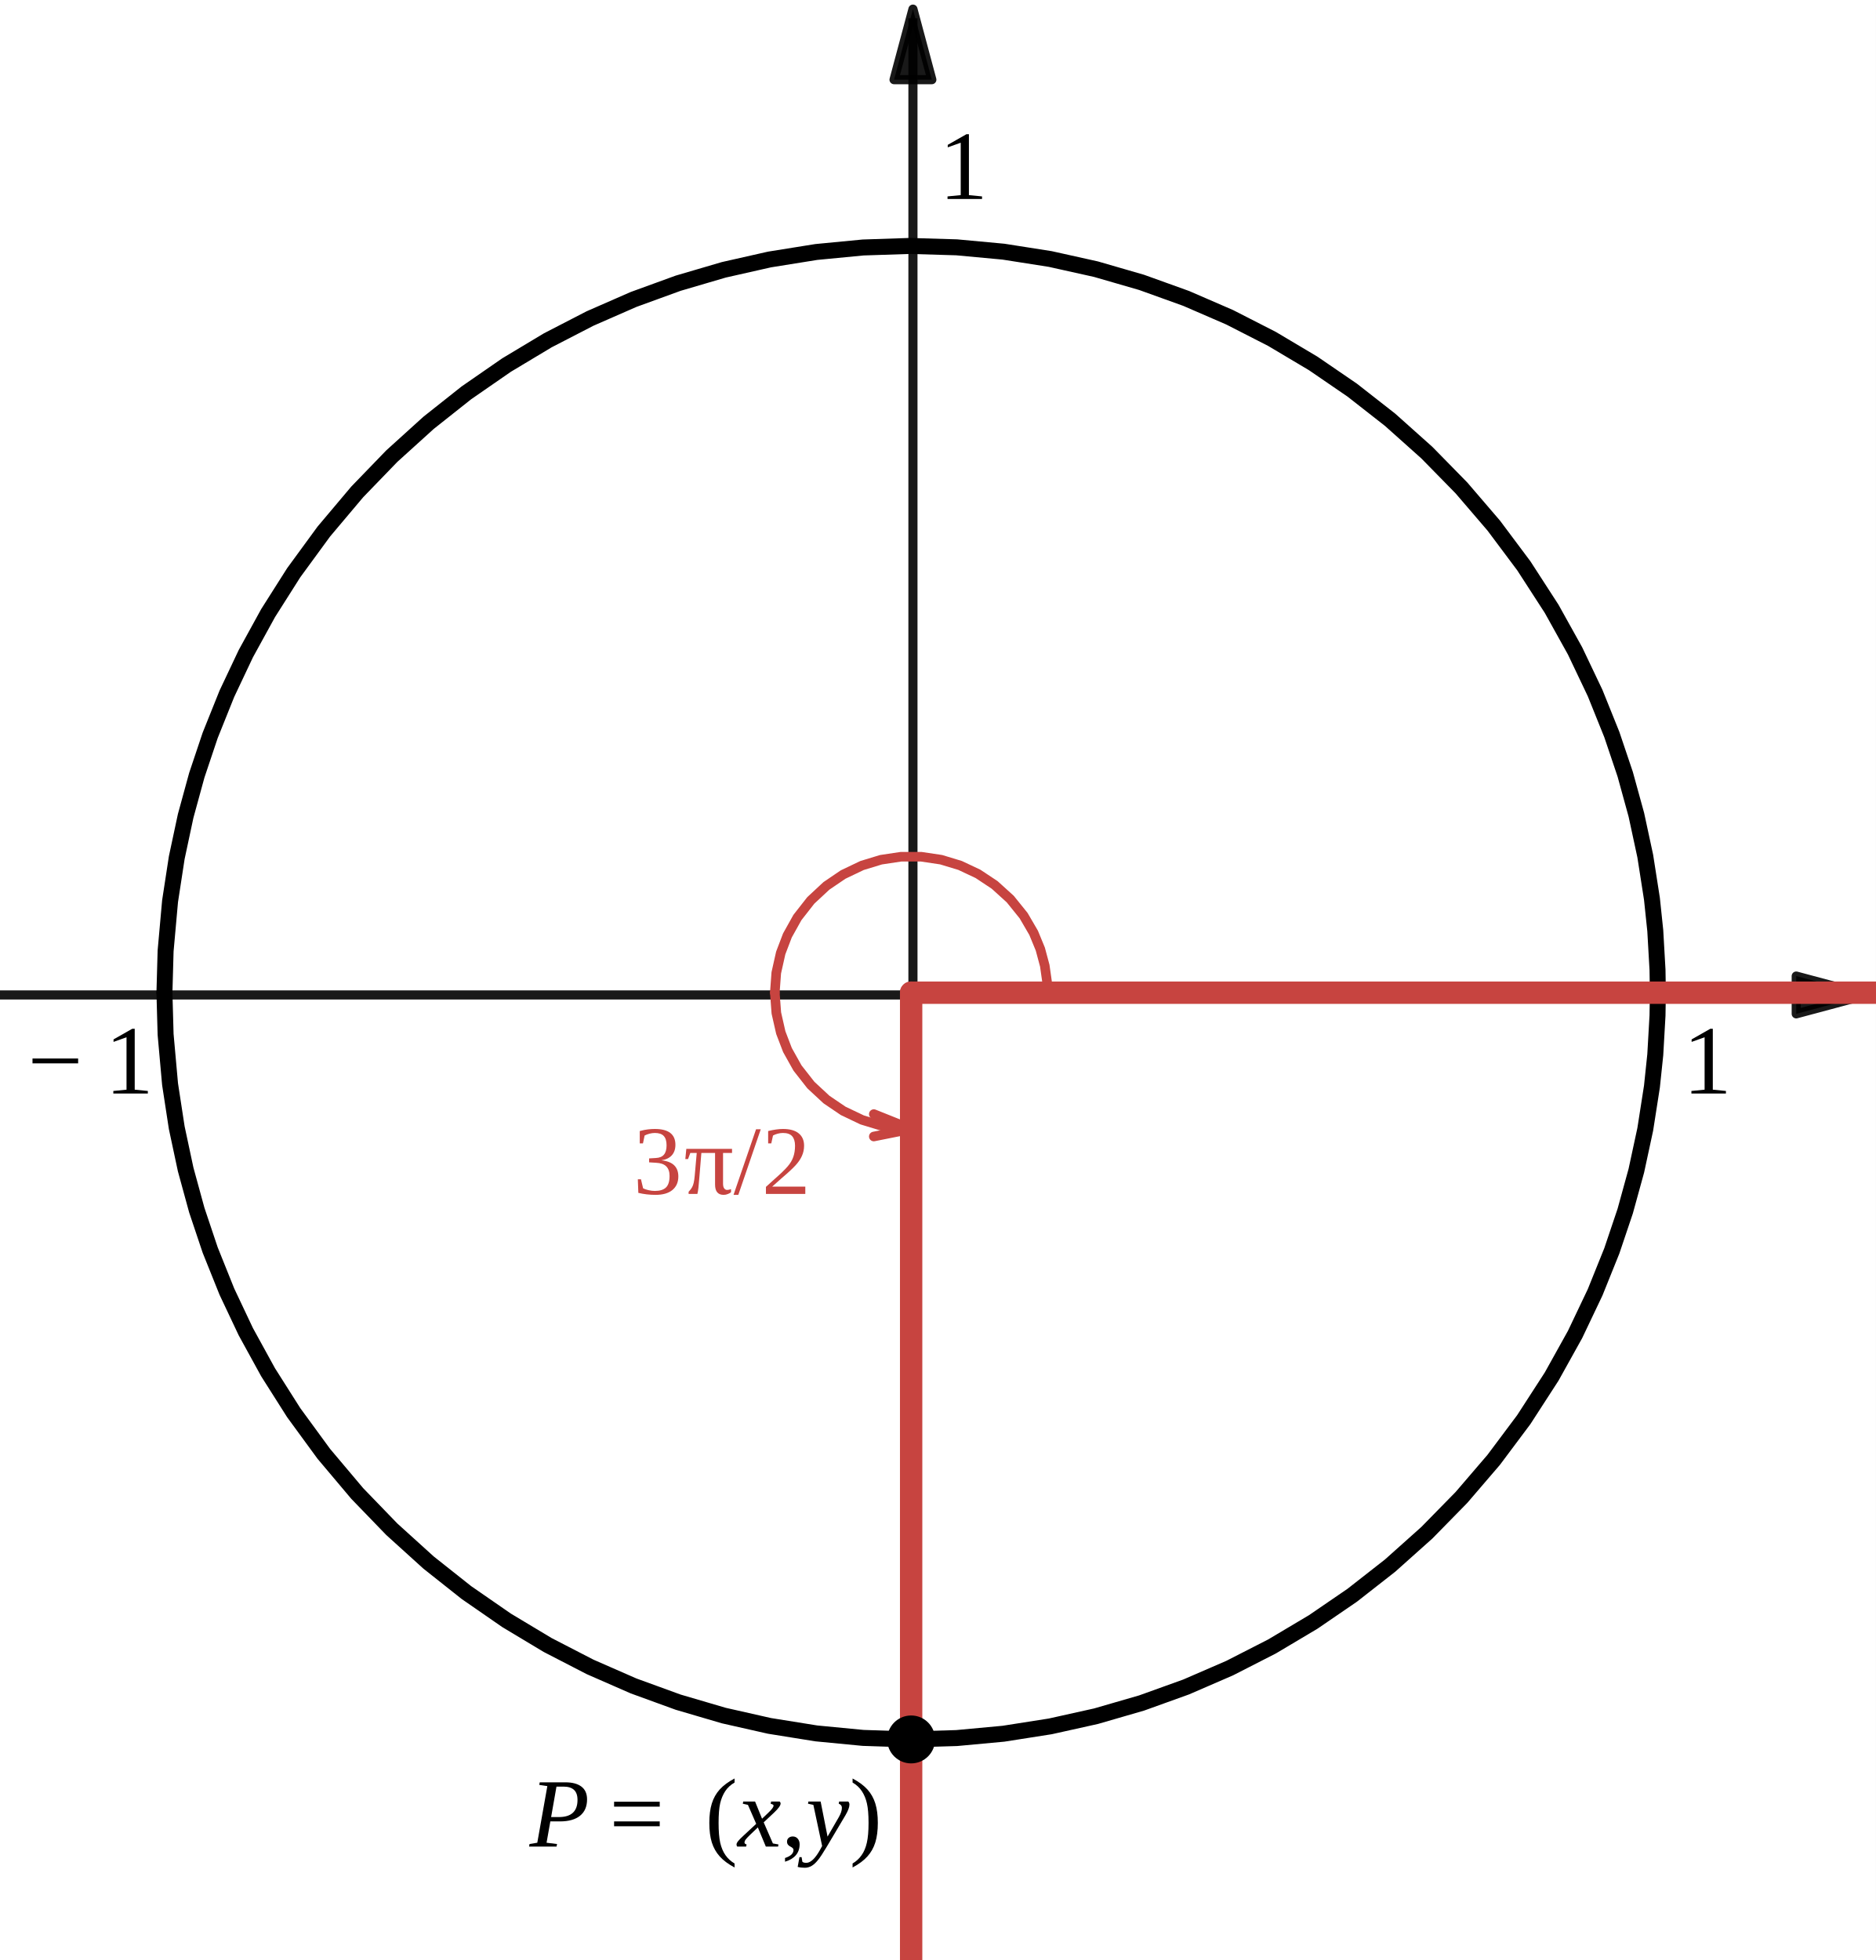
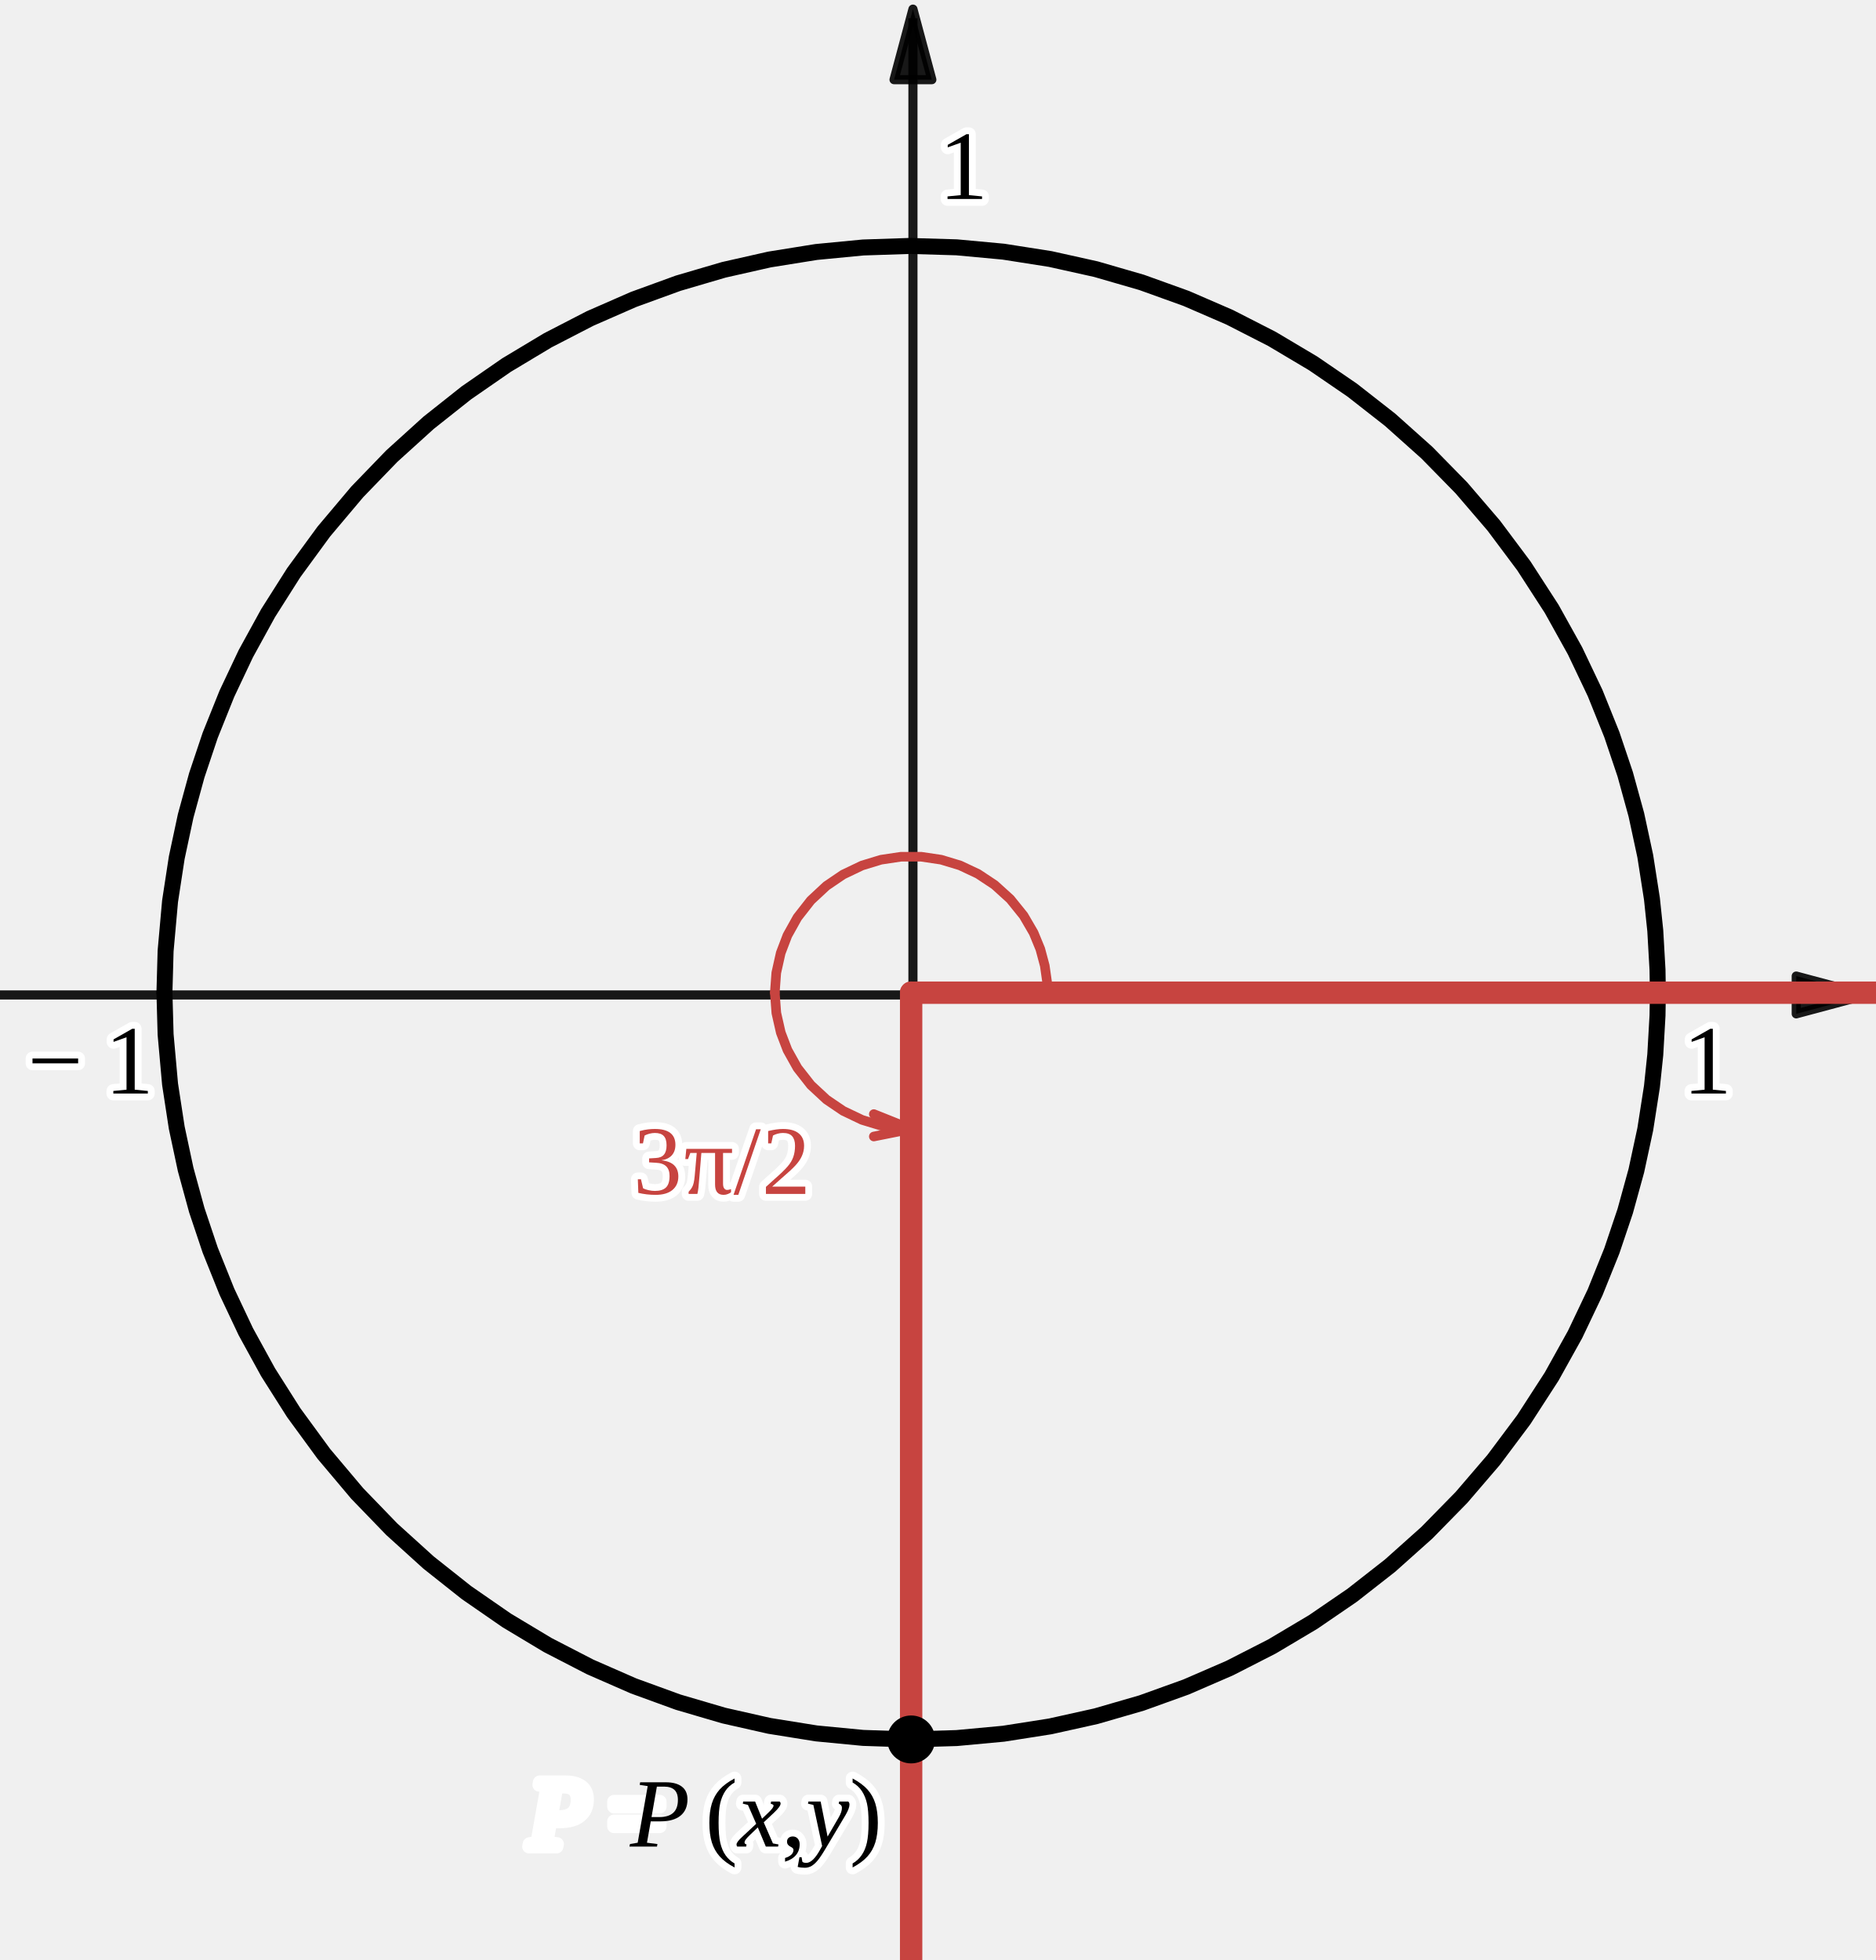
<svg xmlns="http://www.w3.org/2000/svg" version="1.1" width="822.086" height="858.896" id="svg61">
  <defs id="defs1">
    <clipPath clipPathUnits="userSpaceOnUse" id="clipPath62">
      <rect style="opacity:0.65;fill:#000000;stroke-width:0.5" id="rect63" width="412.577" height="430.982" x="588.957" y="-1.534" />
    </clipPath>
  </defs>
-   <g transform="matrix(2,0,0,2,-1177.914,0)" id="g61">
-     <g id="background-1cc72ff5">
-       <rect fill="#ffffff" stroke="none" x="0" y="0" width="1000" height="1000" class="dcg-svg-background" id="rect1" clip-path="url(#clipPath62)" />
-     </g>
-     <g id="graphpaper-1cc72ff5">
-       <g id="axis-1cc72ff5">
-         <g id="yaxis-1cc72ff5">
-           <g id="g3">
-             <path fill="none" stroke="#000000" class="dcg-svg-axis-line" paint-order="fill stroke markers" d="m 789,4 v 996" stroke-opacity="0.9" stroke-miterlimit="10" stroke-width="2" stroke-dasharray="none" id="path1" />
-             <g class="dcg-svg-axis-line" id="g2">
-               <path fill="#000000" stroke="#000000" class="dcg-svg-axis-line" paint-order="stroke fill markers" d="m 789,2 4.141,15.455 h -8.282 L 789,2 l 4.141,15.455" stroke-opacity="0.9" stroke-linejoin="round" stroke-miterlimit="10" stroke-width="2" stroke-dasharray="none" fill-opacity="0.9" id="path2" />
-             </g>
-           </g>
-         </g>
-         <g id="xaxis-1cc72ff5">
-           <g id="g5">
-             <path fill="none" stroke="#000000" class="dcg-svg-axis-line" paint-order="fill stroke markers" d="M 0,218 H 996" stroke-opacity="0.9" stroke-miterlimit="10" stroke-width="2" stroke-dasharray="none" id="path3" />
-             <g class="dcg-svg-axis-line" id="g4">
-               <path fill="#000000" stroke="#000000" class="dcg-svg-axis-line" paint-order="stroke fill markers" d="m 998,218 -15.455,4.141 v -8.282 L 998,218 l -15.455,4.141" stroke-opacity="0.9" stroke-linejoin="round" stroke-miterlimit="10" stroke-width="2" stroke-dasharray="none" fill-opacity="0.9" id="path4" />
-             </g>
-           </g>
-         </g>
-         <g id="g7">
-           <g id="g6">
-             <path fill="none" stroke="#000000" class="dcg-svg-tickmark" paint-order="fill stroke markers" d="" stroke-opacity="0.9" stroke-miterlimit="2" stroke-width="2" stroke-dasharray="none" id="path5" />
+   <g id="background-1cc72ff5" transform="matrix(2,0,0,2,-1177.914,0)" />
+   <g id="graphpaper-1cc72ff5" transform="matrix(2,0,0,2,-1177.914,0)">
+     <g id="axis-1cc72ff5">
+       <g id="yaxis-1cc72ff5">
+         <g id="g3">
+           <path fill="none" stroke="#000000" class="dcg-svg-axis-line" paint-order="fill stroke markers" d="m 789,4 v 996" stroke-opacity="0.9" stroke-miterlimit="10" stroke-width="2" stroke-dasharray="none" id="path1" />
+           <g class="dcg-svg-axis-line" id="g2">
+             <path fill="#000000" stroke="#000000" class="dcg-svg-axis-line" paint-order="stroke fill markers" d="m 789,2 4.141,15.455 h -8.282 L 789,2 l 4.141,15.455" stroke-opacity="0.9" stroke-linejoin="round" stroke-miterlimit="10" stroke-width="2" stroke-dasharray="none" fill-opacity="0.9" id="path2" />
          </g>
        </g>
      </g>
-     </g>
-     <g id="expressions-1cc72ff5">
-       <g id="sketch-1cc72ff5">
-         <path fill="#000000" stroke="none" paint-order="stroke fill markers" d="" fill-opacity="0.4" id="path7" />
-         <g id="g8">
-           <path fill="none" stroke="#000000" class="dcg-svg-curve" paint-order="fill stroke markers" d="m 624.988,217.505 v 0 l 0.256,9.148 0.977,10.897 1.465,9.542 1.953,9.145 2.441,8.917 2.93,8.734 3.662,9.12 4.15,8.78 4.883,8.89 5.615,8.852 6.592,9.013 7.324,8.69 7.568,7.831 8.057,7.297 8.301,6.581 8.789,6.081 9.033,5.42 9.277,4.787 9.521,4.168 9.766,3.555 10.01,2.938 10.01,2.262 10.254,1.645 10.254,0.986 10.254,0.339 10.254,-0.304 10.254,-0.951 10.254,-1.609 10.01,-2.225 10.01,-2.899 9.766,-3.515 9.521,-4.127 9.277,-4.742 9.033,-5.372 8.545,-5.849 8.301,-6.497 8.057,-7.201 7.568,-7.722 7.08,-8.253 6.592,-8.813 6.104,-9.435 5.127,-9.217 4.395,-9.235 3.662,-9.092 2.93,-8.698 2.441,-8.864 1.953,-9.06 1.465,-9.375 0.732,-6.98 0.488,-8.583 0.076,-4.998" stroke-linecap="round" stroke-linejoin="round" stroke-miterlimit="10" stroke-width="3.5" stroke-dasharray="none" id="path8" />
-         </g>
-         <path fill="#000000" stroke="none" paint-order="stroke fill markers" d="" fill-opacity="0.4" id="path9" />
-         <g id="g10">
-           <path fill="none" stroke="#000000" class="dcg-svg-curve" paint-order="fill stroke markers" d="m 624.988,217.505 v 0 l 0.256,-9.148 0.977,-10.897 1.465,-9.542 1.953,-9.145 2.441,-8.917 2.93,-8.734 3.662,-9.12 4.15,-8.78 4.883,-8.89 5.615,-8.852 6.592,-9.013 7.324,-8.69 7.568,-7.831 8.057,-7.297 8.301,-6.581 8.789,-6.081 9.033,-5.42 9.277,-4.787 9.521,-4.168 9.766,-3.555 10.01,-2.938 10.01,-2.262 10.254,-1.645 10.254,-0.986 10.254,-0.339 10.254,0.304 10.254,0.951 10.254,1.609 10.01,2.225 10.01,2.899 9.766,3.515 9.521,4.127 9.277,4.742 9.033,5.372 8.545,5.849 8.301,6.497 8.057,7.201 7.568,7.722 7.08,8.253 6.592,8.813 6.104,9.435 5.127,9.217 4.395,9.235 3.662,9.092 2.93,8.698 2.441,8.864 1.953,9.06 1.465,9.375 0.732,6.98 0.488,8.583 0.076,4.998" stroke-linecap="round" stroke-linejoin="round" stroke-miterlimit="10" stroke-width="3.5" stroke-dasharray="none" id="path10" />
+       <g id="xaxis-1cc72ff5">
+         <g id="g5">
+           <path fill="none" stroke="#000000" class="dcg-svg-axis-line" paint-order="fill stroke markers" d="M 0,218 H 996" stroke-opacity="0.9" stroke-miterlimit="10" stroke-width="2" stroke-dasharray="none" id="path3" />
+           <g class="dcg-svg-axis-line" id="g4">
+             <path fill="#000000" stroke="#000000" class="dcg-svg-axis-line" paint-order="stroke fill markers" d="m 998,218 -15.455,4.141 v -8.282 L 998,218 l -15.455,4.141" stroke-opacity="0.9" stroke-linejoin="round" stroke-miterlimit="10" stroke-width="2" stroke-dasharray="none" fill-opacity="0.9" id="path4" />
+           </g>
        </g>
      </g>
-       <g id="g11">
-         </g>
-       <g id="g14">
-         <path fill="#c74440" stroke="none" paint-order="stroke fill markers" d="" fill-opacity="0.4" id="path11" />
-         <path fill="#c74440" stroke="none" paint-order="stroke fill markers" d="" fill-opacity="0.4" id="path12" />
-         <g id="g13">
-           <path fill="none" stroke="#c74440" class="dcg-svg-curve" paint-order="fill stroke markers" d="m 758.734,217.505 v 0 l 0.319,-4.355 0.976,-4.347 1.465,-3.84 2.197,-3.939 2.929,-3.743 3.418,-3.177 3.662,-2.487 4.15,-1.981 4.15,-1.264 4.394,-0.658 4.394,-0.002 4.394,0.653 4.15,1.259 3.906,1.837 3.662,2.428 3.418,3.098 2.929,3.63 2.197,3.77 1.465,3.562 0.976,3.633 0.488,3.425 0.105,2.497" stroke-linecap="round" stroke-linejoin="round" stroke-miterlimit="10" stroke-width="2.1" stroke-dasharray="none" id="path13" />
-         </g>
-       </g>
-       <g id="g16">
-         <path fill="#c74440" stroke="none" paint-order="stroke fill markers" d="" fill-opacity="0.4" id="path14" />
-         <g id="g15">
-           <path fill="none" stroke="#c74440" class="dcg-svg-curve" paint-order="fill stroke markers" d="m 758.734,217.505 v 0 l 0.332,4.443 0.977,4.302 1.465,3.825 2.197,3.93 2.93,3.738 3.418,3.173 3.662,2.484 4.15,1.979 4.15,1.262 4.394,0.655 2.197,0.081" stroke-linecap="round" stroke-linejoin="round" stroke-miterlimit="10" stroke-width="2.1" stroke-dasharray="none" id="path15" />
-         </g>
-         <path fill="#c74440" stroke="none" paint-order="stroke fill markers" d="" fill-opacity="0.4" id="path16" />
-       </g>
-       <g id="g19">
-         <path fill="#c74440" stroke="none" paint-order="stroke fill markers" d="" fill-opacity="0.4" id="path17" />
-         <g id="g18">
-           <path fill="none" stroke="#c74440" class="dcg-svg-curve" paint-order="fill stroke markers" d="m 788.606,435.663 v 0 -218.158" stroke-linecap="round" stroke-linejoin="round" stroke-miterlimit="10" stroke-width="4.9" stroke-dasharray="none" id="path18" />
-         </g>
-       </g>
-       <g id="g21">
-         <path fill="#c74440" stroke="none" paint-order="stroke fill markers" d="" fill-opacity="0.4" id="path19" />
-         <g id="g20">
-           <path fill="none" stroke="#c74440" class="dcg-svg-curve" paint-order="fill stroke markers" d="m 788.606,217.505 v 0 h 214.811" stroke-linecap="round" stroke-linejoin="round" stroke-miterlimit="10" stroke-width="4.9" stroke-dasharray="none" id="path20" />
-         </g>
-       </g>
-       <g id="g23">
-         <path fill="#c74440" stroke="none" paint-order="stroke fill markers" d="" fill-opacity="0.4" id="path21" />
-         <g id="g22">
-           <path fill="none" stroke="#c74440" class="dcg-svg-curve" paint-order="fill stroke markers" d="m 780.426,244.105 v 0 l 8.181,3.272" stroke-linecap="round" stroke-linejoin="round" stroke-miterlimit="10" stroke-width="2.1" stroke-dasharray="none" id="path22" />
-         </g>
-       </g>
-       <g id="g25">
-         <path fill="#c74440" stroke="none" paint-order="stroke fill markers" d="" fill-opacity="0.4" id="path23" />
-         <g id="g24">
-           <path fill="none" stroke="#c74440" class="dcg-svg-curve" paint-order="fill stroke markers" d="m 780.426,249.014 v 0 l 8.181,-1.636" stroke-linecap="round" stroke-linejoin="round" stroke-miterlimit="10" stroke-width="2.1" stroke-dasharray="none" id="path24" />
-         </g>
-       </g>
-       <g id="g26">
-         <path fill="#000000" stroke="none" class="dcg-svg-point" paint-order="stroke fill markers" d="m 793.856,381.124 a 5.25,5.25 0 1 1 0,-0.005 z" id="path25" />
-       </g>
-       <g id="g27">
-         </g>
-       <g id="g28">
-         </g>
-       <g id="g29">
-         </g>
-     </g>
-     <g id="labels-1cc72ff5">
-       <g transform="translate(725.5,243)" id="g37">
-         <g class="dcg-svg-label" id="g36">
-           <text fill="none" stroke="#ffffff" font-family="Symbola, 'Times New Roman', serif" font-size="21.505px" font-style="normal" font-weight="400" text-decoration="normal" x="2.188" y="18.597" text-anchor="start" stroke-linecap="round" stroke-linejoin="round" stroke-miterlimit="2" stroke-width="3" stroke-dasharray="none" id="text29">3</text>
-           <text fill="none" stroke="#ffffff" font-family="'Times New Roman', Symbola, serif" font-size="21.505px" font-style="normal" font-weight="400" text-decoration="normal" x="13.328" y="18.597" text-anchor="start" stroke-linecap="round" stroke-linejoin="round" stroke-miterlimit="2" stroke-width="3" stroke-dasharray="none" id="text30">π</text>
-           <text fill="none" stroke="#ffffff" font-family="Symbola, 'Times New Roman', serif" font-size="21.505px" font-style="normal" font-weight="400" text-decoration="normal" x="24.188" y="18.597" text-anchor="start" stroke-linecap="round" stroke-linejoin="round" stroke-miterlimit="2" stroke-width="3" stroke-dasharray="none" id="text31">/</text>
-           <text fill="none" stroke="#ffffff" font-family="Symbola, 'Times New Roman', serif" font-size="21.505px" font-style="normal" font-weight="400" text-decoration="normal" x="30.352" y="18.597" text-anchor="start" stroke-linecap="round" stroke-linejoin="round" stroke-miterlimit="2" stroke-width="3" stroke-dasharray="none" id="text32">2</text>
-           <text fill="#c74440" stroke="none" font-family="Symbola, 'Times New Roman', serif" font-size="21.505px" font-style="normal" font-weight="400" text-decoration="normal" x="2.188" y="18.597" text-anchor="start" id="text33">3</text>
-           <text fill="#c74440" stroke="none" font-family="'Times New Roman', Symbola, serif" font-size="21.505px" font-style="normal" font-weight="400" text-decoration="normal" x="13.328" y="18.597" text-anchor="start" id="text34">π</text>
-           <text fill="#c74440" stroke="none" font-family="Symbola, 'Times New Roman', serif" font-size="21.505px" font-style="normal" font-weight="400" text-decoration="normal" x="24.188" y="18.597" text-anchor="start" id="text35">/</text>
-           <text fill="#c74440" stroke="none" font-family="Symbola, 'Times New Roman', serif" font-size="21.505px" font-style="normal" font-weight="400" text-decoration="normal" x="30.352" y="18.597" text-anchor="start" id="text36">2</text>
-         </g>
-       </g>
-       <g transform="translate(703,386)" id="g51">
-         <g class="dcg-svg-label" id="g50">
-           <text fill="none" stroke="#ffffff" font-family="'Times New Roman', Symbola, serif" font-size="21.505px" font-style="italic" font-weight="400" text-decoration="normal" x="2" y="18.597" text-anchor="start" stroke-linecap="round" stroke-linejoin="round" stroke-miterlimit="2" stroke-width="3" stroke-dasharray="none" id="text37">P</text>
-           <text fill="none" stroke="#ffffff" font-family="Symbola, 'Times New Roman', serif" font-size="21.505px" font-style="normal" font-weight="400" text-decoration="normal" x="19.438" y="18.597" text-anchor="start" stroke-linecap="round" stroke-linejoin="round" stroke-miterlimit="2" stroke-width="3" stroke-dasharray="none" id="text38">=</text>
-           <text fill="none" stroke="#ffffff" font-family="Symbola, 'Times New Roman', serif" font-size="21.505px" font-style="normal" font-weight="400" text-decoration="normal" x="40.445" y="18.597" text-anchor="start" stroke-linecap="round" stroke-linejoin="round" stroke-miterlimit="2" stroke-width="3" stroke-dasharray="none" id="text39">(</text>
-           <text fill="none" stroke="#ffffff" font-family="'Times New Roman', Symbola, serif" font-size="21.505px" font-style="italic" font-weight="400" text-decoration="normal" x="47.609" y="18.597" text-anchor="start" stroke-linecap="round" stroke-linejoin="round" stroke-miterlimit="2" stroke-width="3" stroke-dasharray="none" id="text40">x</text>
-           <text fill="none" stroke="#ffffff" font-family="Symbola, 'Times New Roman', serif" font-size="21.505px" font-style="normal" font-weight="400" text-decoration="normal" x="57.156" y="18.597" text-anchor="start" stroke-linecap="round" stroke-linejoin="round" stroke-miterlimit="2" stroke-width="3" stroke-dasharray="none" id="text41">,</text>
-           <text fill="none" stroke="#ffffff" font-family="'Times New Roman', Symbola, serif" font-size="21.505px" font-style="italic" font-weight="400" text-decoration="normal" x="62.539" y="18.597" text-anchor="start" stroke-linecap="round" stroke-linejoin="round" stroke-miterlimit="2" stroke-width="3" stroke-dasharray="none" id="text42">y</text>
-           <text fill="none" stroke="#ffffff" font-family="Symbola, 'Times New Roman', serif" font-size="21.505px" font-style="normal" font-weight="400" text-decoration="normal" x="72.086" y="18.597" text-anchor="start" stroke-linecap="round" stroke-linejoin="round" stroke-miterlimit="2" stroke-width="3" stroke-dasharray="none" id="text43">)</text>
-           <text fill="#000000" stroke="none" font-family="'Times New Roman', Symbola, serif" font-size="21.505px" font-style="italic" font-weight="400" text-decoration="normal" x="2" y="18.597" text-anchor="start" id="text44">P</text>
-           <text fill="#000000" stroke="none" font-family="Symbola, 'Times New Roman', serif" font-size="21.505px" font-style="normal" font-weight="400" text-decoration="normal" x="19.438" y="18.597" text-anchor="start" id="text45">=</text>
-           <text fill="#000000" stroke="none" font-family="Symbola, 'Times New Roman', serif" font-size="21.505px" font-style="normal" font-weight="400" text-decoration="normal" x="40.445" y="18.597" text-anchor="start" id="text46">(</text>
-           <text fill="#000000" stroke="none" font-family="'Times New Roman', Symbola, serif" font-size="21.505px" font-style="italic" font-weight="400" text-decoration="normal" x="47.609" y="18.597" text-anchor="start" id="text47">x</text>
-           <text fill="#000000" stroke="none" font-family="Symbola, 'Times New Roman', serif" font-size="21.505px" font-style="normal" font-weight="400" text-decoration="normal" x="57.156" y="18.597" text-anchor="start" id="text48">,</text>
-           <text fill="#000000" stroke="none" font-family="'Times New Roman', Symbola, serif" font-size="21.505px" font-style="italic" font-weight="400" text-decoration="normal" x="62.539" y="18.597" text-anchor="start" id="text49">y</text>
-           <text fill="#000000" stroke="none" font-family="Symbola, 'Times New Roman', serif" font-size="21.505px" font-style="normal" font-weight="400" text-decoration="normal" x="72.086" y="18.597" text-anchor="start" id="text50">)</text>
-         </g>
-       </g>
-       <g transform="translate(955.5,221)" id="g53">
-         <g class="dcg-svg-label" id="g52">
-           <text fill="none" stroke="#ffffff" font-family="Symbola, 'Times New Roman', serif" font-size="21.505px" font-style="normal" font-weight="400" text-decoration="normal" x="2.188" y="18.597" text-anchor="start" stroke-linecap="round" stroke-linejoin="round" stroke-miterlimit="2" stroke-width="3" stroke-dasharray="none" id="text51">1</text>
-           <text fill="#000000" stroke="none" font-family="Symbola, 'Times New Roman', serif" font-size="21.505px" font-style="normal" font-weight="400" text-decoration="normal" x="2.188" y="18.597" text-anchor="start" id="text52">1</text>
-         </g>
-       </g>
-       <g transform="translate(593,221)" id="g57">
-         <g class="dcg-svg-label" id="g56">
-           <text fill="none" stroke="#ffffff" font-family="Symbola, 'Times New Roman', serif" font-size="21.505px" font-style="normal" font-weight="400" text-decoration="normal" x="2" y="18.597" text-anchor="start" stroke-linecap="round" stroke-linejoin="round" stroke-miterlimit="2" stroke-width="3" stroke-dasharray="none" id="text53">−</text>
-           <text fill="none" stroke="#ffffff" font-family="Symbola, 'Times New Roman', serif" font-size="21.505px" font-style="normal" font-weight="400" text-decoration="normal" x="18.898" y="18.597" text-anchor="start" stroke-linecap="round" stroke-linejoin="round" stroke-miterlimit="2" stroke-width="3" stroke-dasharray="none" id="text54">1</text>
-           <text fill="#000000" stroke="none" font-family="Symbola, 'Times New Roman', serif" font-size="21.505px" font-style="normal" font-weight="400" text-decoration="normal" x="2" y="18.597" text-anchor="start" id="text55">−</text>
-           <text fill="#000000" stroke="none" font-family="Symbola, 'Times New Roman', serif" font-size="21.505px" font-style="normal" font-weight="400" text-decoration="normal" x="18.898" y="18.597" text-anchor="start" id="text56">1</text>
-         </g>
-       </g>
-       <g transform="translate(792.5,25)" id="g59">
-         <g class="dcg-svg-label" id="g58">
-           <text fill="none" stroke="#ffffff" font-family="Symbola, 'Times New Roman', serif" font-size="21.505px" font-style="normal" font-weight="400" text-decoration="normal" x="2.188" y="18.597" text-anchor="start" stroke-linecap="round" stroke-linejoin="round" stroke-miterlimit="2" stroke-width="3" stroke-dasharray="none" id="text57">1</text>
-           <text fill="#000000" stroke="none" font-family="Symbola, 'Times New Roman', serif" font-size="21.505px" font-style="normal" font-weight="400" text-decoration="normal" x="2.188" y="18.597" text-anchor="start" id="text58">1</text>
+       <g id="g7">
+         <g id="g6">
+           <path fill="none" stroke="#000000" class="dcg-svg-tickmark" paint-order="fill stroke markers" d="" stroke-opacity="0.9" stroke-miterlimit="2" stroke-width="2" stroke-dasharray="none" id="path5" />
        </g>
      </g>
    </g>
-     <g id="g60" />
  </g>
+   <g id="expressions-1cc72ff5" transform="matrix(2,0,0,2,-1177.914,0)">
+     <g id="sketch-1cc72ff5">
+       <path fill="#000000" stroke="none" paint-order="stroke fill markers" d="" fill-opacity="0.4" id="path7" />
+       <g id="g8">
+         <path fill="none" stroke="#000000" class="dcg-svg-curve" paint-order="fill stroke markers" d="m 624.988,217.505 v 0 l 0.256,9.148 0.977,10.897 1.465,9.542 1.953,9.145 2.441,8.917 2.93,8.734 3.662,9.12 4.15,8.78 4.883,8.89 5.615,8.852 6.592,9.013 7.324,8.69 7.568,7.831 8.057,7.297 8.301,6.581 8.789,6.081 9.033,5.42 9.277,4.787 9.521,4.168 9.766,3.555 10.01,2.938 10.01,2.262 10.254,1.645 10.254,0.986 10.254,0.339 10.254,-0.304 10.254,-0.951 10.254,-1.609 10.01,-2.225 10.01,-2.899 9.766,-3.515 9.521,-4.127 9.277,-4.742 9.033,-5.372 8.545,-5.849 8.301,-6.497 8.057,-7.201 7.568,-7.722 7.08,-8.253 6.592,-8.813 6.104,-9.435 5.127,-9.217 4.395,-9.235 3.662,-9.092 2.93,-8.698 2.441,-8.864 1.953,-9.06 1.465,-9.375 0.732,-6.98 0.488,-8.583 0.076,-4.998" stroke-linecap="round" stroke-linejoin="round" stroke-miterlimit="10" stroke-width="3.5" stroke-dasharray="none" id="path8" />
+       </g>
+       <path fill="#000000" stroke="none" paint-order="stroke fill markers" d="" fill-opacity="0.4" id="path9" />
+       <g id="g10">
+         <path fill="none" stroke="#000000" class="dcg-svg-curve" paint-order="fill stroke markers" d="m 624.988,217.505 v 0 l 0.256,-9.148 0.977,-10.897 1.465,-9.542 1.953,-9.145 2.441,-8.917 2.93,-8.734 3.662,-9.12 4.15,-8.78 4.883,-8.89 5.615,-8.852 6.592,-9.013 7.324,-8.69 7.568,-7.831 8.057,-7.297 8.301,-6.581 8.789,-6.081 9.033,-5.42 9.277,-4.787 9.521,-4.168 9.766,-3.555 10.01,-2.938 10.01,-2.262 10.254,-1.645 10.254,-0.986 10.254,-0.339 10.254,0.304 10.254,0.951 10.254,1.609 10.01,2.225 10.01,2.899 9.766,3.515 9.521,4.127 9.277,4.742 9.033,5.372 8.545,5.849 8.301,6.497 8.057,7.201 7.568,7.722 7.08,8.253 6.592,8.813 6.104,9.435 5.127,9.217 4.395,9.235 3.662,9.092 2.93,8.698 2.441,8.864 1.953,9.06 1.465,9.375 0.732,6.98 0.488,8.583 0.076,4.998" stroke-linecap="round" stroke-linejoin="round" stroke-miterlimit="10" stroke-width="3.5" stroke-dasharray="none" id="path10" />
+       </g>
+     </g>
+     <g id="g11">
+       </g>
+     <g id="g14">
+       <path fill="#c74440" stroke="none" paint-order="stroke fill markers" d="" fill-opacity="0.4" id="path11" />
+       <path fill="#c74440" stroke="none" paint-order="stroke fill markers" d="" fill-opacity="0.4" id="path12" />
+       <g id="g13">
+         <path fill="none" stroke="#c74440" class="dcg-svg-curve" paint-order="fill stroke markers" d="m 758.734,217.505 v 0 l 0.319,-4.355 0.976,-4.347 1.465,-3.84 2.197,-3.939 2.929,-3.743 3.418,-3.177 3.662,-2.487 4.15,-1.981 4.15,-1.264 4.394,-0.658 4.394,-0.002 4.394,0.653 4.15,1.259 3.906,1.837 3.662,2.428 3.418,3.098 2.929,3.63 2.197,3.77 1.465,3.562 0.976,3.633 0.488,3.425 0.105,2.497" stroke-linecap="round" stroke-linejoin="round" stroke-miterlimit="10" stroke-width="2.1" stroke-dasharray="none" id="path13" />
+       </g>
+     </g>
+     <g id="g16">
+       <path fill="#c74440" stroke="none" paint-order="stroke fill markers" d="" fill-opacity="0.4" id="path14" />
+       <g id="g15">
+         <path fill="none" stroke="#c74440" class="dcg-svg-curve" paint-order="fill stroke markers" d="m 758.734,217.505 v 0 l 0.332,4.443 0.977,4.302 1.465,3.825 2.197,3.93 2.93,3.738 3.418,3.173 3.662,2.484 4.15,1.979 4.15,1.262 4.394,0.655 2.197,0.081" stroke-linecap="round" stroke-linejoin="round" stroke-miterlimit="10" stroke-width="2.1" stroke-dasharray="none" id="path15" />
+       </g>
+       <path fill="#c74440" stroke="none" paint-order="stroke fill markers" d="" fill-opacity="0.4" id="path16" />
+     </g>
+     <g id="g19">
+       <path fill="#c74440" stroke="none" paint-order="stroke fill markers" d="" fill-opacity="0.4" id="path17" />
+       <g id="g18">
+         <path fill="none" stroke="#c74440" class="dcg-svg-curve" paint-order="fill stroke markers" d="m 788.606,435.663 v 0 -218.158" stroke-linecap="round" stroke-linejoin="round" stroke-miterlimit="10" stroke-width="4.9" stroke-dasharray="none" id="path18" />
+       </g>
+     </g>
+     <g id="g21">
+       <path fill="#c74440" stroke="none" paint-order="stroke fill markers" d="" fill-opacity="0.4" id="path19" />
+       <g id="g20">
+         <path fill="none" stroke="#c74440" class="dcg-svg-curve" paint-order="fill stroke markers" d="m 788.606,217.505 v 0 h 214.811" stroke-linecap="round" stroke-linejoin="round" stroke-miterlimit="10" stroke-width="4.9" stroke-dasharray="none" id="path20" />
+       </g>
+     </g>
+     <g id="g23">
+       <path fill="#c74440" stroke="none" paint-order="stroke fill markers" d="" fill-opacity="0.4" id="path21" />
+       <g id="g22">
+         <path fill="none" stroke="#c74440" class="dcg-svg-curve" paint-order="fill stroke markers" d="m 780.426,244.105 v 0 l 8.181,3.272" stroke-linecap="round" stroke-linejoin="round" stroke-miterlimit="10" stroke-width="2.1" stroke-dasharray="none" id="path22" />
+       </g>
+     </g>
+     <g id="g25">
+       <path fill="#c74440" stroke="none" paint-order="stroke fill markers" d="" fill-opacity="0.4" id="path23" />
+       <g id="g24">
+         <path fill="none" stroke="#c74440" class="dcg-svg-curve" paint-order="fill stroke markers" d="m 780.426,249.014 v 0 l 8.181,-1.636" stroke-linecap="round" stroke-linejoin="round" stroke-miterlimit="10" stroke-width="2.1" stroke-dasharray="none" id="path24" />
+       </g>
+     </g>
+     <g id="g26">
+       <path fill="#000000" stroke="none" class="dcg-svg-point" paint-order="stroke fill markers" d="m 793.856,381.124 a 5.25,5.25 0 1 1 0,-0.005 z" id="path25" />
+     </g>
+     <g id="g27">
+       </g>
+     <g id="g28">
+       </g>
+     <g id="g29">
+       </g>
+   </g>
+   <g transform="matrix(2,0,0,2,273.0859,486)" id="g37">
+     <g class="dcg-svg-label" id="g36">
+       <text fill="none" stroke="#ffffff" font-family="Symbola, 'Times New Roman', serif" font-size="21.505px" font-style="normal" font-weight="400" text-decoration="normal" x="2.188" y="18.597" text-anchor="start" stroke-linecap="round" stroke-linejoin="round" stroke-miterlimit="2" stroke-width="3" stroke-dasharray="none" id="text29">3</text>
+       <text fill="none" stroke="#ffffff" font-family="'Times New Roman', Symbola, serif" font-size="21.505px" font-style="normal" font-weight="400" text-decoration="normal" x="13.328" y="18.597" text-anchor="start" stroke-linecap="round" stroke-linejoin="round" stroke-miterlimit="2" stroke-width="3" stroke-dasharray="none" id="text30">π</text>
+       <text fill="none" stroke="#ffffff" font-family="Symbola, 'Times New Roman', serif" font-size="21.505px" font-style="normal" font-weight="400" text-decoration="normal" x="24.188" y="18.597" text-anchor="start" stroke-linecap="round" stroke-linejoin="round" stroke-miterlimit="2" stroke-width="3" stroke-dasharray="none" id="text31">/</text>
+       <text fill="none" stroke="#ffffff" font-family="Symbola, 'Times New Roman', serif" font-size="21.505px" font-style="normal" font-weight="400" text-decoration="normal" x="30.352" y="18.597" text-anchor="start" stroke-linecap="round" stroke-linejoin="round" stroke-miterlimit="2" stroke-width="3" stroke-dasharray="none" id="text32">2</text>
+       <text fill="#c74440" stroke="none" font-family="Symbola, 'Times New Roman', serif" font-size="21.505px" font-style="normal" font-weight="400" text-decoration="normal" x="2.188" y="18.597" text-anchor="start" id="text33">3</text>
+       <text fill="#c74440" stroke="none" font-family="'Times New Roman', Symbola, serif" font-size="21.505px" font-style="normal" font-weight="400" text-decoration="normal" x="13.328" y="18.597" text-anchor="start" id="text34">π</text>
+       <text fill="#c74440" stroke="none" font-family="Symbola, 'Times New Roman', serif" font-size="21.505px" font-style="normal" font-weight="400" text-decoration="normal" x="24.188" y="18.597" text-anchor="start" id="text35">/</text>
+       <text fill="#c74440" stroke="none" font-family="Symbola, 'Times New Roman', serif" font-size="21.505px" font-style="normal" font-weight="400" text-decoration="normal" x="30.352" y="18.597" text-anchor="start" id="text36">2</text>
+     </g>
+   </g>
+   <text fill="none" stroke="#ffffff" font-family="'Times New Roman', Symbola, serif" font-size="43.01px" font-style="italic" font-weight="400" text-decoration="normal" x="232.086" y="809.194" text-anchor="start" stroke-linecap="round" stroke-linejoin="round" stroke-miterlimit="2" stroke-width="6" stroke-dasharray="none" id="text37">P</text>
+   <text fill="none" stroke="#ffffff" font-family="Symbola, 'Times New Roman', serif" font-size="43.01px" font-style="normal" font-weight="400" text-decoration="normal" x="266.961" y="809.194" text-anchor="start" stroke-linecap="round" stroke-linejoin="round" stroke-miterlimit="2" stroke-width="6" stroke-dasharray="none" id="text38">=</text>
+   <text fill="none" stroke="#ffffff" font-family="Symbola, 'Times New Roman', serif" font-size="43.01px" font-style="normal" font-weight="400" text-decoration="normal" x="308.977" y="809.194" text-anchor="start" stroke-linecap="round" stroke-linejoin="round" stroke-miterlimit="2" stroke-width="6" stroke-dasharray="none" id="text39">(</text>
+   <text fill="none" stroke="#ffffff" font-family="'Times New Roman', Symbola, serif" font-size="43.01px" font-style="italic" font-weight="400" text-decoration="normal" x="323.305" y="809.194" text-anchor="start" stroke-linecap="round" stroke-linejoin="round" stroke-miterlimit="2" stroke-width="6" stroke-dasharray="none" id="text40">x</text>
+   <text fill="none" stroke="#ffffff" font-family="Symbola, 'Times New Roman', serif" font-size="43.01px" font-style="normal" font-weight="400" text-decoration="normal" x="342.398" y="809.194" text-anchor="start" stroke-linecap="round" stroke-linejoin="round" stroke-miterlimit="2" stroke-width="6" stroke-dasharray="none" id="text41">,</text>
+   <text fill="none" stroke="#ffffff" font-family="'Times New Roman', Symbola, serif" font-size="43.01px" font-style="italic" font-weight="400" text-decoration="normal" x="353.164" y="809.194" text-anchor="start" stroke-linecap="round" stroke-linejoin="round" stroke-miterlimit="2" stroke-width="6" stroke-dasharray="none" id="text42">y</text>
+   <text fill="none" stroke="#ffffff" font-family="Symbola, 'Times New Roman', serif" font-size="43.01px" font-style="normal" font-weight="400" text-decoration="normal" x="372.258" y="809.194" text-anchor="start" stroke-linecap="round" stroke-linejoin="round" stroke-miterlimit="2" stroke-width="6" stroke-dasharray="none" id="text43">)</text>
+   <text fill="#000000" stroke="none" font-family="'Times New Roman', Symbola, serif" font-size="43.01px" font-style="italic" font-weight="400" text-decoration="normal" x="276.086" y="809.194" text-anchor="start" id="text44" style="stroke-width:2">P</text>
+   <text fill="#000000" stroke="none" font-family="Symbola, 'Times New Roman', serif" font-size="43.01px" font-style="normal" font-weight="400" text-decoration="normal" x="308.977" y="809.194" text-anchor="start" id="text46" style="stroke-width:2">(</text>
+   <text fill="#000000" stroke="none" font-family="'Times New Roman', Symbola, serif" font-size="43.01px" font-style="italic" font-weight="400" text-decoration="normal" x="323.305" y="809.194" text-anchor="start" id="text47" style="stroke-width:2">x</text>
+   <text fill="#000000" stroke="none" font-family="Symbola, 'Times New Roman', serif" font-size="43.01px" font-style="normal" font-weight="400" text-decoration="normal" x="342.398" y="809.194" text-anchor="start" id="text48" style="stroke-width:2">,</text>
+   <text fill="#000000" stroke="none" font-family="'Times New Roman', Symbola, serif" font-size="43.01px" font-style="italic" font-weight="400" text-decoration="normal" x="353.164" y="809.194" text-anchor="start" id="text49" style="stroke-width:2">y</text>
+   <text fill="#000000" stroke="none" font-family="Symbola, 'Times New Roman', serif" font-size="43.01px" font-style="normal" font-weight="400" text-decoration="normal" x="372.258" y="809.194" text-anchor="start" id="text50" style="stroke-width:2">)</text>
+   <g transform="matrix(2,0,0,2,733.0859,442)" id="g53">
+     <g class="dcg-svg-label" id="g52">
+       <text fill="none" stroke="#ffffff" font-family="Symbola, 'Times New Roman', serif" font-size="21.505px" font-style="normal" font-weight="400" text-decoration="normal" x="2.188" y="18.597" text-anchor="start" stroke-linecap="round" stroke-linejoin="round" stroke-miterlimit="2" stroke-width="3" stroke-dasharray="none" id="text51">1</text>
+       <text fill="#000000" stroke="none" font-family="Symbola, 'Times New Roman', serif" font-size="21.505px" font-style="normal" font-weight="400" text-decoration="normal" x="2.188" y="18.597" text-anchor="start" id="text52">1</text>
+     </g>
+   </g>
+   <g transform="matrix(2,0,0,2,8.0859,442)" id="g57">
+     <g class="dcg-svg-label" id="g56">
+       <text fill="none" stroke="#ffffff" font-family="Symbola, 'Times New Roman', serif" font-size="21.505px" font-style="normal" font-weight="400" text-decoration="normal" x="2" y="18.597" text-anchor="start" stroke-linecap="round" stroke-linejoin="round" stroke-miterlimit="2" stroke-width="3" stroke-dasharray="none" id="text53">−</text>
+       <text fill="none" stroke="#ffffff" font-family="Symbola, 'Times New Roman', serif" font-size="21.505px" font-style="normal" font-weight="400" text-decoration="normal" x="18.898" y="18.597" text-anchor="start" stroke-linecap="round" stroke-linejoin="round" stroke-miterlimit="2" stroke-width="3" stroke-dasharray="none" id="text54">1</text>
+       <text fill="#000000" stroke="none" font-family="Symbola, 'Times New Roman', serif" font-size="21.505px" font-style="normal" font-weight="400" text-decoration="normal" x="2" y="18.597" text-anchor="start" id="text55">−</text>
+       <text fill="#000000" stroke="none" font-family="Symbola, 'Times New Roman', serif" font-size="21.505px" font-style="normal" font-weight="400" text-decoration="normal" x="18.898" y="18.597" text-anchor="start" id="text56">1</text>
+     </g>
+   </g>
+   <g transform="matrix(2,0,0,2,407.0859,50)" id="g59">
+     <g class="dcg-svg-label" id="g58">
+       <text fill="none" stroke="#ffffff" font-family="Symbola, 'Times New Roman', serif" font-size="21.505px" font-style="normal" font-weight="400" text-decoration="normal" x="2.188" y="18.597" text-anchor="start" stroke-linecap="round" stroke-linejoin="round" stroke-miterlimit="2" stroke-width="3" stroke-dasharray="none" id="text57">1</text>
+       <text fill="#000000" stroke="none" font-family="Symbola, 'Times New Roman', serif" font-size="21.505px" font-style="normal" font-weight="400" text-decoration="normal" x="2.188" y="18.597" text-anchor="start" id="text58">1</text>
+     </g>
+   </g>
+   <g id="g60" transform="matrix(2,0,0,2,-1177.914,0)" />
</svg>
